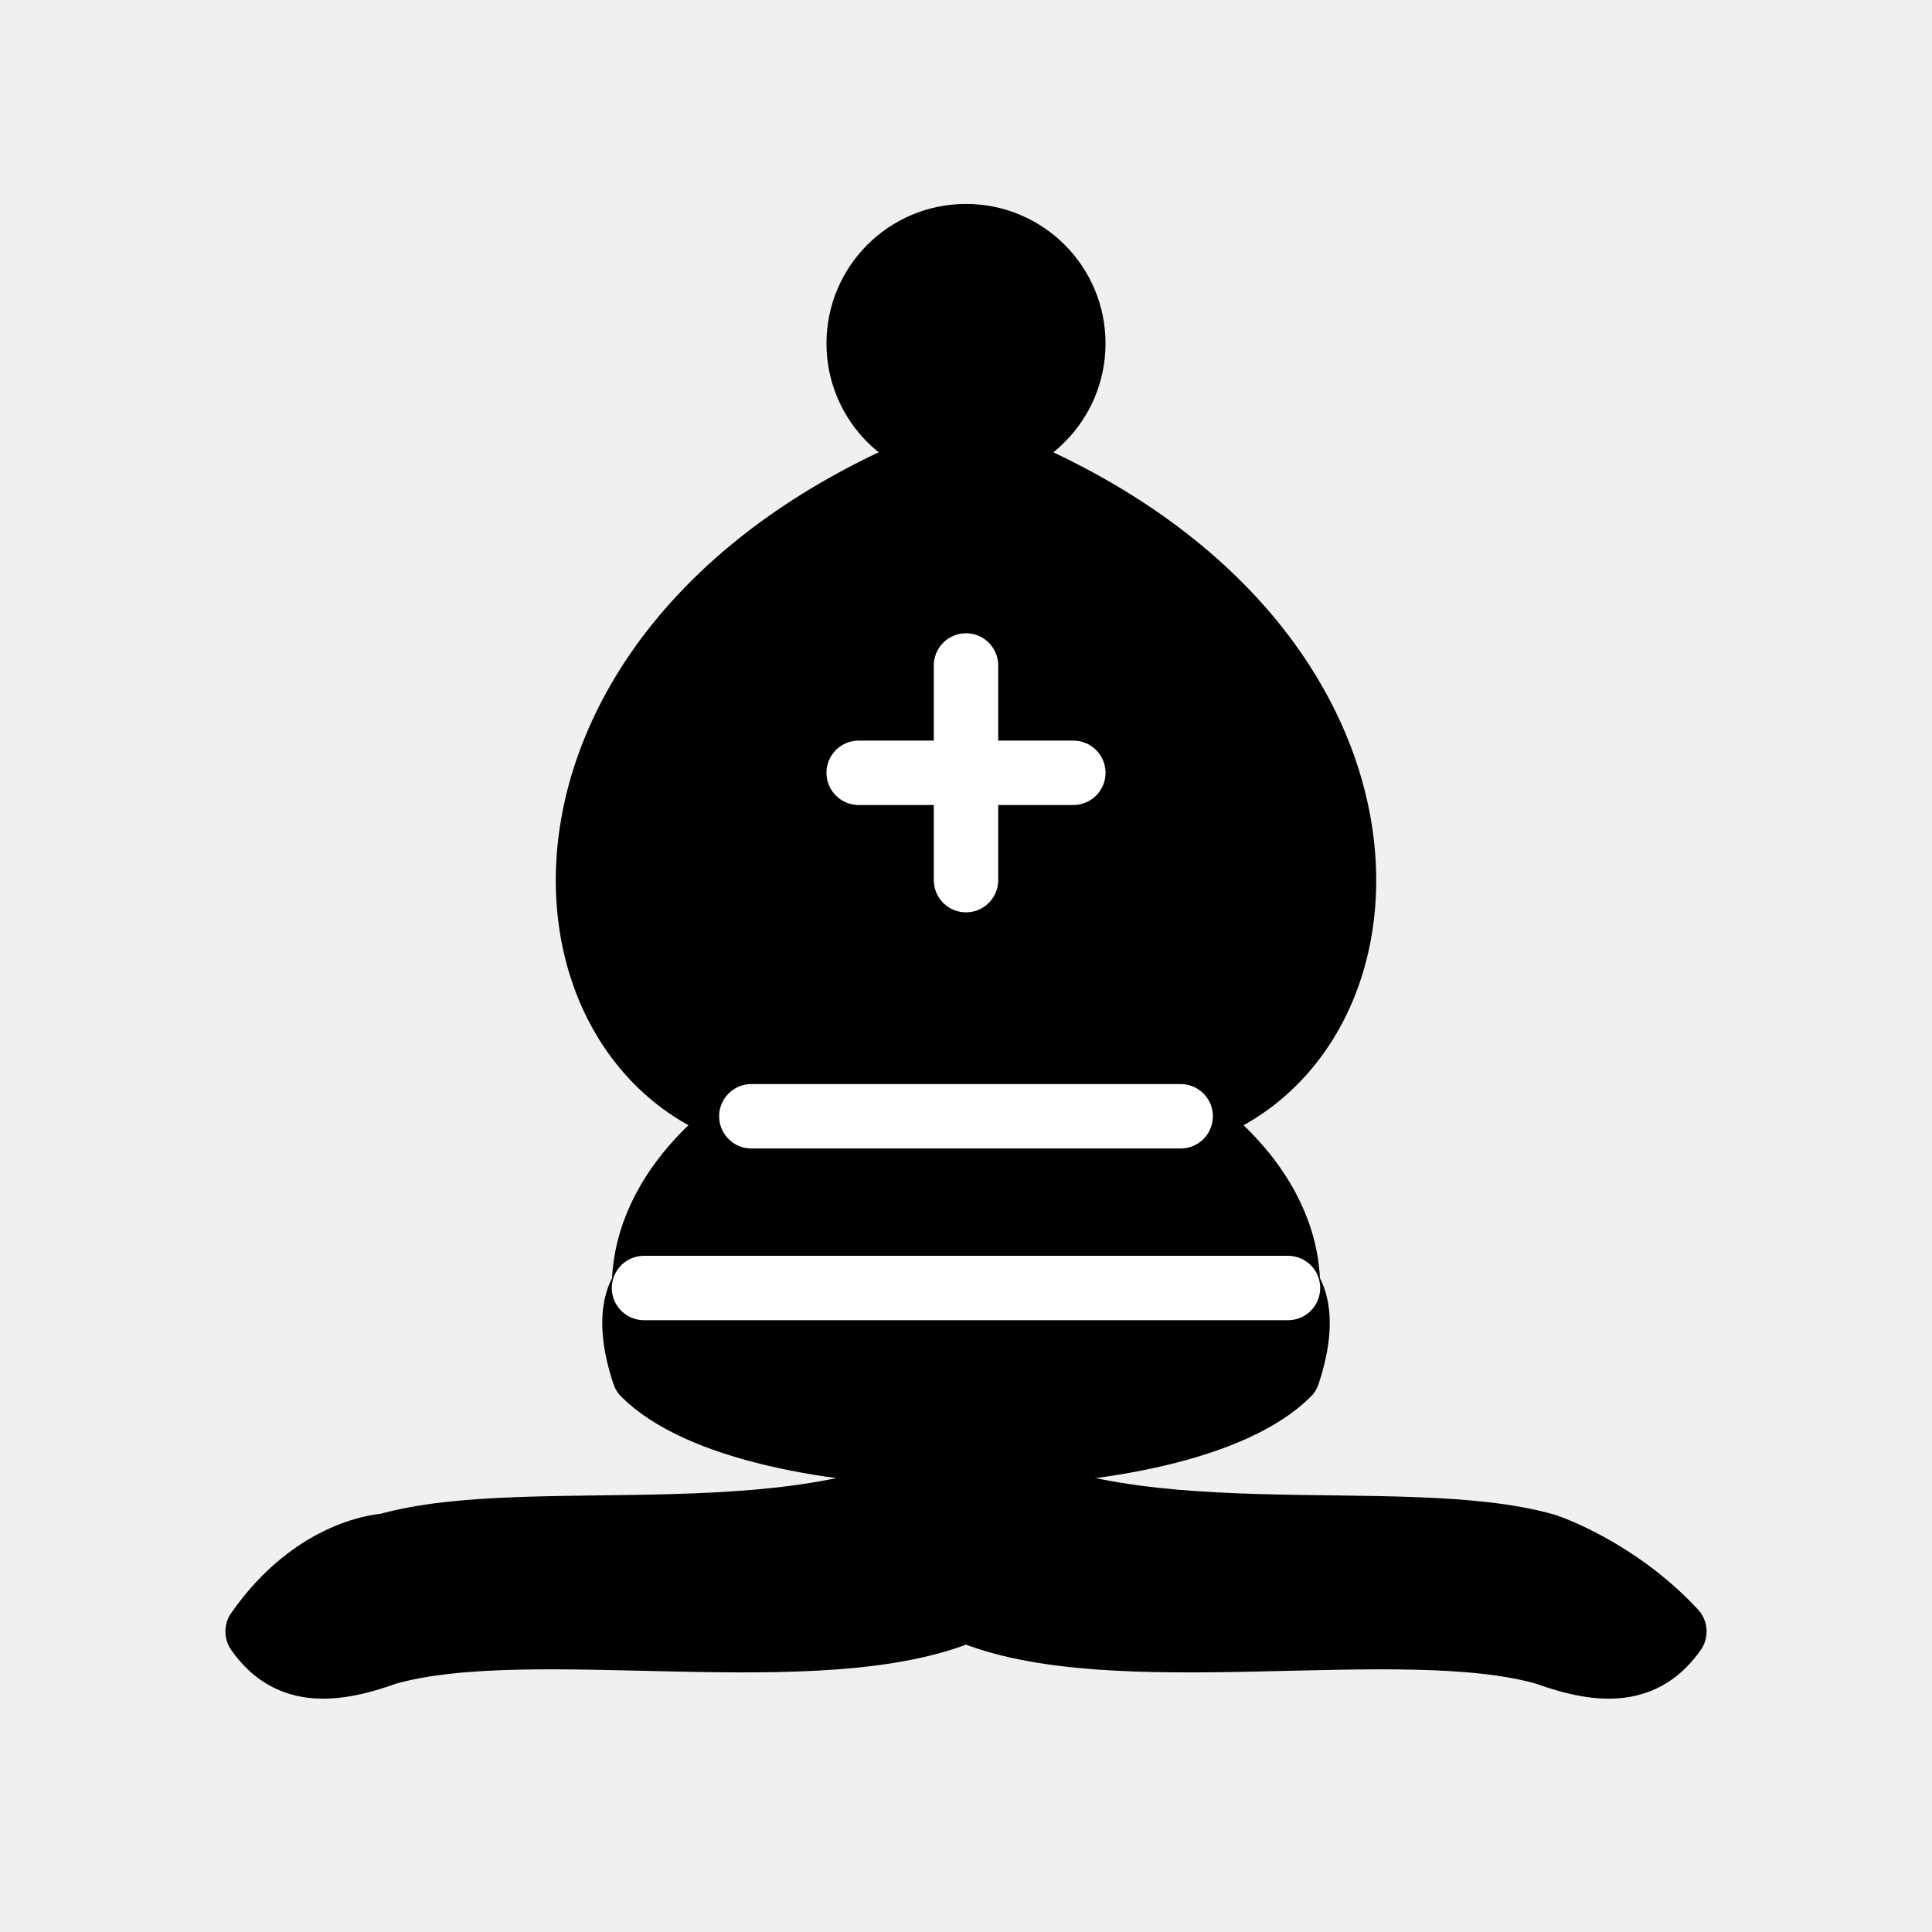
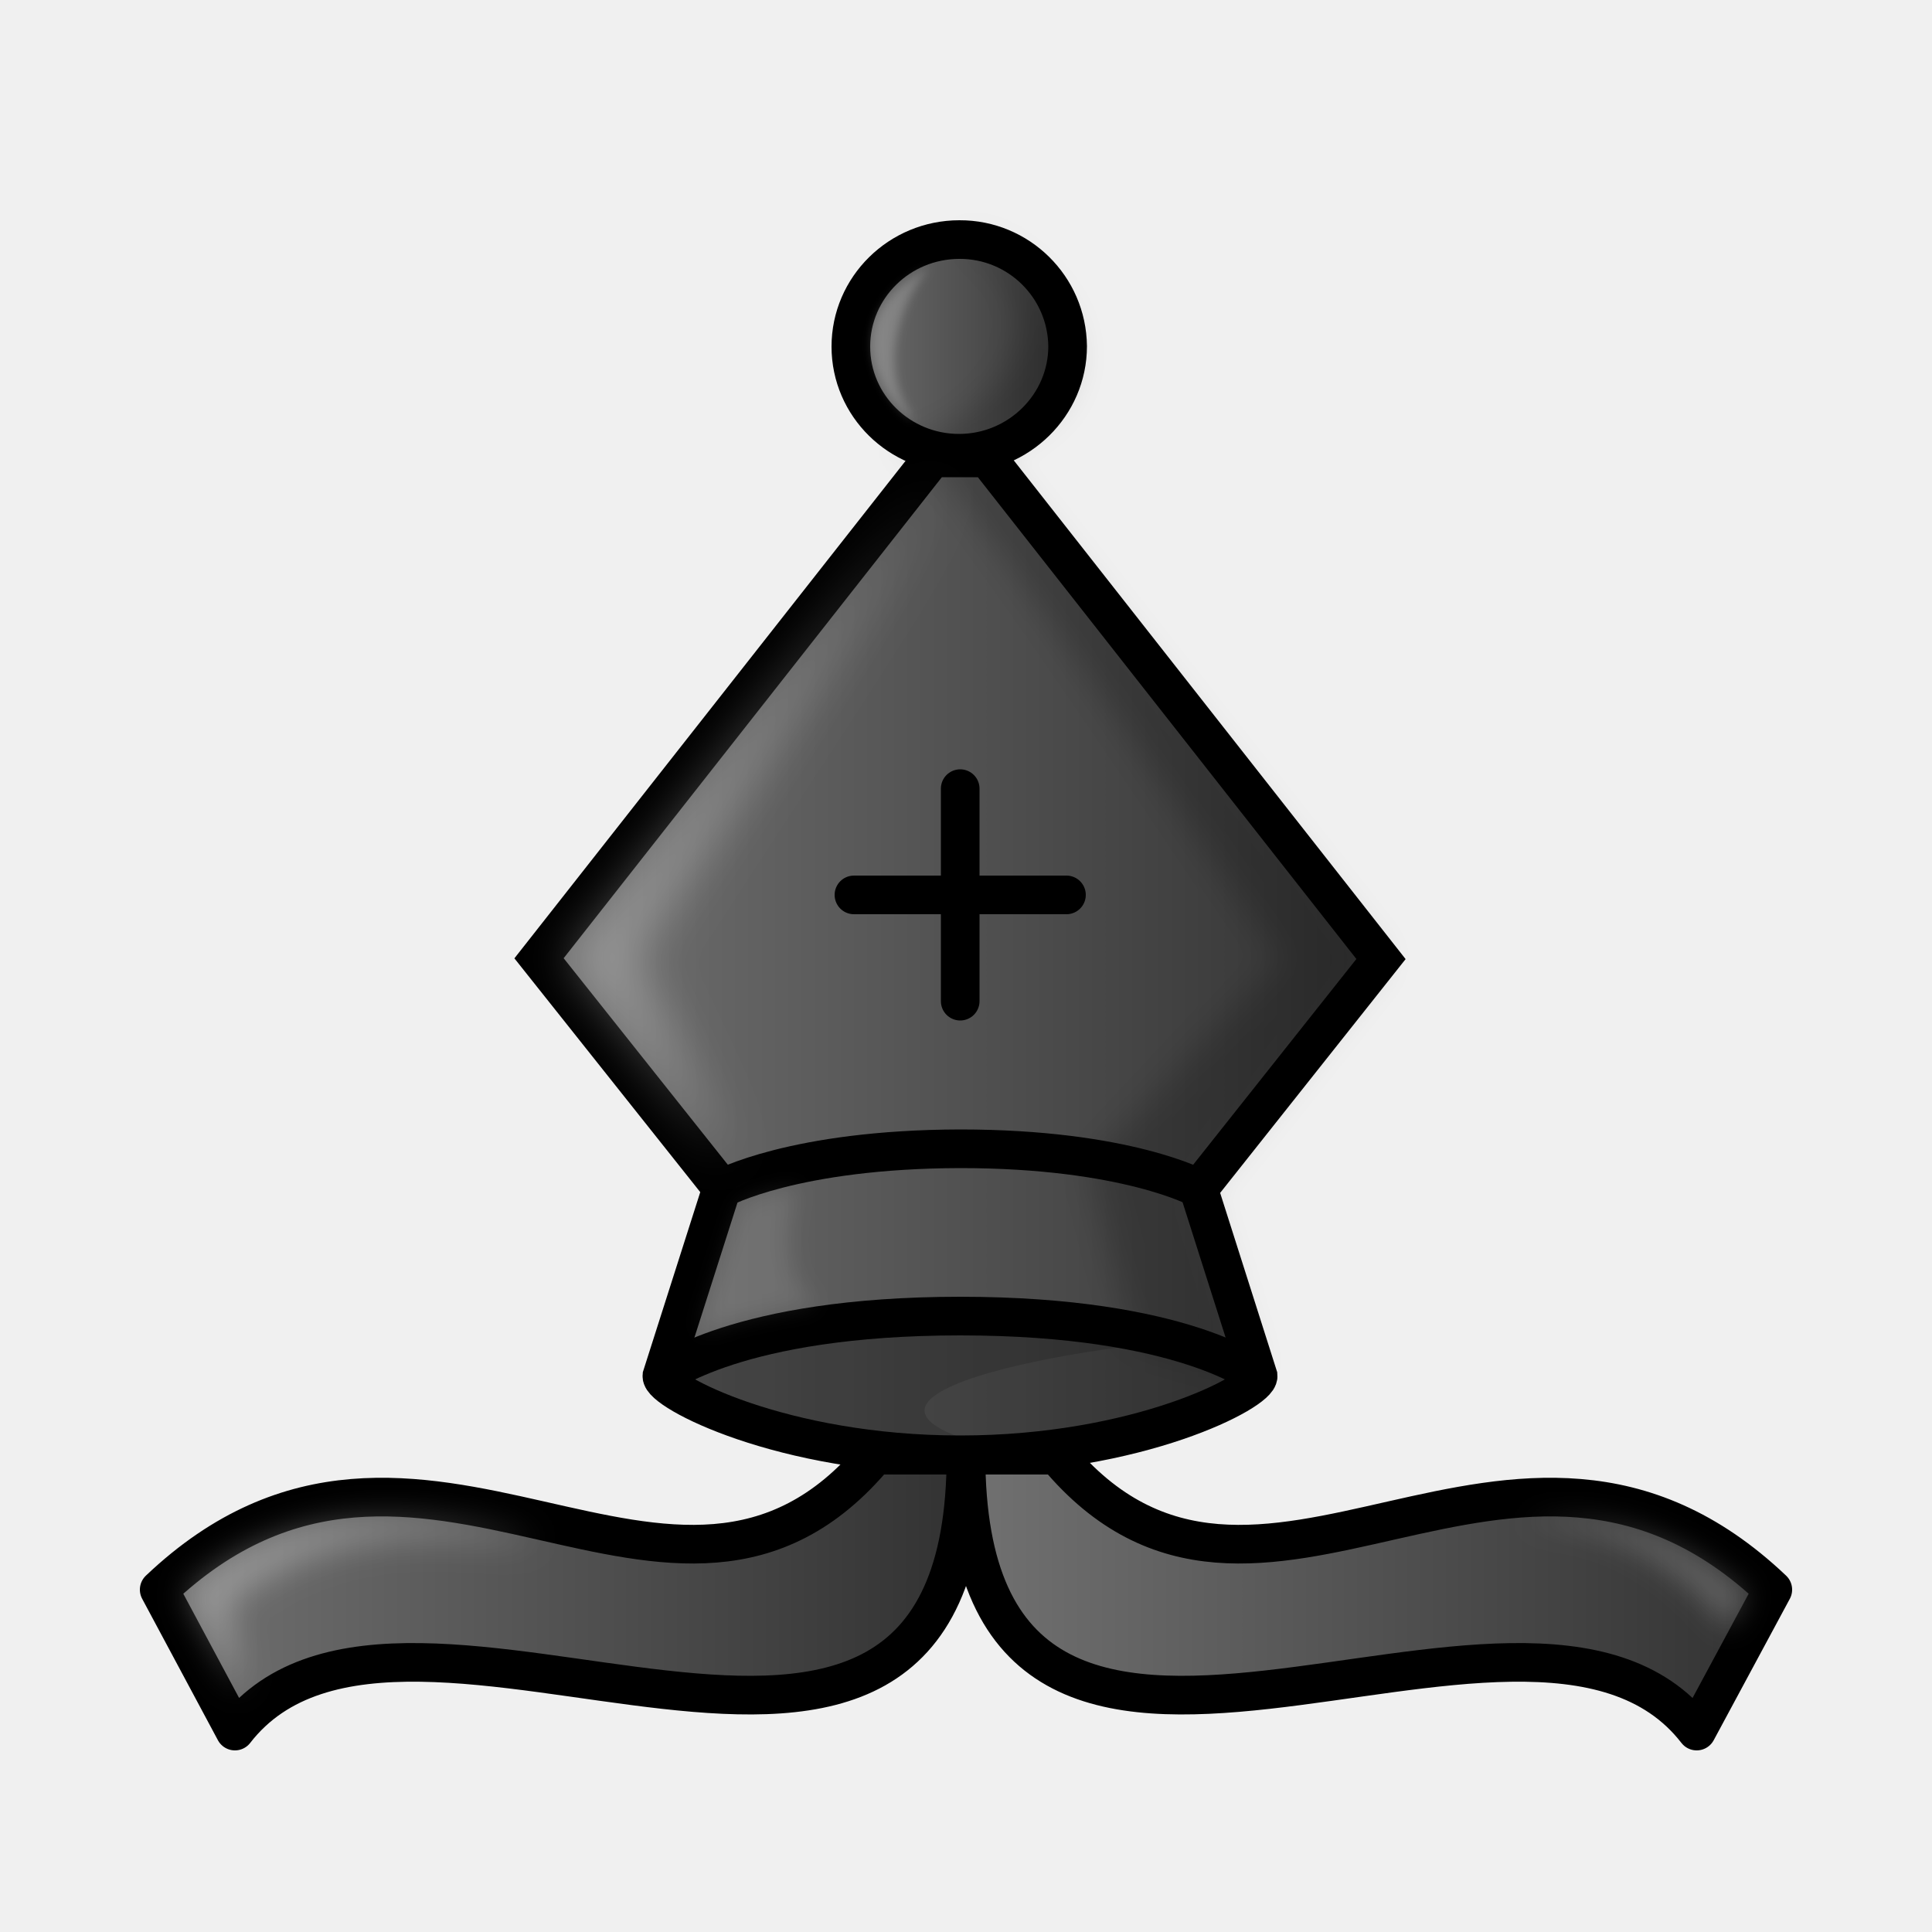
- <svg xmlns="http://www.w3.org/2000/svg" version="1.1" width="45" height="45" viewBox="0 0 45 45">
-   <g style="opacity:1; fill:none; fill-rule:evenodd; fill-opacity:1; stroke:#000000; stroke-width:1.5; stroke-linecap:round; stroke-linejoin:round; stroke-miterlimit:4; stroke-dasharray:none; stroke-opacity:1;">
-     <g style="fill:#000000; stroke:#000000; stroke-linecap:butt;">
-       <path d="M 9,36 C 12.39,35.03 19.11,36.43 22.5,34 C 25.89,36.43 32.61,35.03 36,36 C 36,36 37.65,36.54 39,38 C 38.32,38.97 37.35,38.99 36,38.5 C 32.61,37.53 25.89,38.96 22.5,37.5 C 19.11,38.96 12.39,37.53 9,38.5 C 7.646,38.99 6.677,38.97 6,38 C 7.354,36.06 9,36 9,36 z" />
-       <path d="M 15,32 C 17.5,34.5 27.5,34.5 30,32 C 30.5,30.5 30,30 30,30 C 30,27.5 27.5,26 27.5,26 C 33,24.5 33.5,14.5 22.5,10.5 C 11.5,14.5 12,24.5 17.5,26 C 17.5,26 15,27.5 15,30 C 15,30 14.5,30.5 15,32 z" />
-       <path d="M 25 8 A 2.5 2.5 0 1 1  20,8 A 2.5 2.5 0 1 1  25 8 z" />
-     </g>
-     <path d="M 17.5,26 L 27.5,26 M 15,30 L 30,30 M 22.5,15.5 L 22.5,20.5 M 20,18 L 25,18" style="fill:none; stroke:#ffffff; stroke-linejoin:miter;" />
-   </g>
+ <svg xmlns="http://www.w3.org/2000/svg" xmlns:xlink="http://www.w3.org/1999/xlink" fill-rule="evenodd" clip-rule="evenodd" image-rendering="optimizeQuality" shape-rendering="geometricPrecision" text-rendering="geometricPrecision" viewBox="0 1.5 50 50">
+   <defs>
+     <filter id="d" width="1.16" height="1.07" x="-.08" y="-.03" color-interpolation-filters="sRGB">
+       <feGaussianBlur stdDeviation=".41" />
+     </filter>
+     <filter id="e" width="1.3" height="1.17" x="-.15" y="-.08" color-interpolation-filters="sRGB">
+       <feGaussianBlur stdDeviation=".62" />
+     </filter>
+     <filter id="h" width="1.22" height="1.44" x="-.11" y="-.22" color-interpolation-filters="sRGB">
+       <feGaussianBlur stdDeviation=".42" />
+     </filter>
+     <filter id="i" width="1.29" height="1.58" x="-.14" y="-.29" color-interpolation-filters="sRGB">
+       <feGaussianBlur stdDeviation=".35" />
+     </filter>
+     <filter id="j" width="1.39" height="1.15" x="-.2" y="-.07" color-interpolation-filters="sRGB">
+       <feGaussianBlur stdDeviation=".12" />
+     </filter>
+     <filter id="k" width="1.43" height="1.35" x="-.21" y="-.17" color-interpolation-filters="sRGB">
+       <feGaussianBlur stdDeviation=".27" />
+     </filter>
+     <linearGradient xlink:href="#a" id="b" x1="14.56" x2="35.92" y1="25.93" y2="25.93" gradientTransform="matrix(1.0739 0 0 1.0269 -2.26 -.38)" gradientUnits="userSpaceOnUse" />
+     <linearGradient id="a" x1="9.24" x2="40.76" y1="27.27" y2="27.27" gradientTransform="matrix(1.0155 0 0 1.0103 -.39 .48)" gradientUnits="userSpaceOnUse">
+       <stop offset="0" stop-color="#737373" />
+       <stop offset="1" stop-color="#303030" />
+     </linearGradient>
+     <linearGradient xlink:href="#a" id="c" x1="21.35" x2="29.14" y1="10.31" y2="10.31" gradientTransform="matrix(.83475 0 0 .90883 3.75 1.1)" gradientUnits="userSpaceOnUse" />
+     <linearGradient xlink:href="#a" id="f" x1="5.61" x2="25.92" y1="42.3" y2="42.3" gradientTransform="matrix(1.0856 0 0 .94062 -2.56 2.94)" gradientUnits="userSpaceOnUse" />
+     <linearGradient xlink:href="#a" id="g" x1="24.85" x2="45.16" y1="42.3" y2="42.3" gradientTransform="matrix(1.0856 0 0 .94062 -2.56 2.94)" gradientUnits="userSpaceOnUse" />
+   </defs>
+   <path fill="url(#b)" stroke="#000" stroke-linecap="round" d="m31.02 32.27 4.72-5.95-10.19-12.97h-.7v-.01h-.71L13.95 26.3l4.73 5.95-1.55 4.86c-.03.39 3.1 2.04 7.72 2.04s7.74-1.65 7.71-2.04z" />
+   <path fill="url(#c)" stroke="#000" stroke-linecap="round" stroke-linejoin="round" d="M24.83 7.7c-1.55 0-2.81 1.24-2.81 2.77s1.26 2.76 2.8 2.76 2.81-1.24 2.81-2.77a2.79 2.79 0 0 0-2.8-2.76z" />
+   <path fill="none" stroke="#000" stroke-linecap="round" stroke-linejoin="round" d="M22.1 24.66h5.5m-2.75-2.75v5.5" />
+   <path d="M-549.75-422.16c3.41 1.81.5 4.93-1.53 5.2.47.2.98.32 1.53.32 5.53-1.76 1.32-5.65 0-5.52zm-.69 5.52c3.1 4.11 5.85 8.46 8.73 12.7l-4.81 5.2 1.09 4.43 3 .86-1.35-4.67 4.57-5.81-9.86-12.7h-.68v-.01z" filter="url(#d)" opacity=".2" style="mix-blend-mode:normal" transform="matrix(1.0334 0 0 1.0218 592.95 439.08)" />
+   <path d="M26.07 35.62c-3.08.01-6.4.5-8.37 1.77 2.19 1.5 5.8 1.82 8.89 1.77-7.14-1.45 2.03-2.97 4.84-3a25.13 25.13 0 0 0-5.36-.54z" opacity=".15" />
+   <path fill="none" stroke="#000" d="M17.13 37.12s1.93-1.56 7.72-1.56 7.71 1.56 7.71 1.56m-13.88-4.86s1.86-1.02 6.17-1.03c4.31 0 6.18 1.03 6.18 1.03" />
+   <path fill="#fff" d="m18.87 31.58-4.17-5.26 9.74-12.43-8.08 12.38z" filter="url(#e)" opacity=".3" />
+   <path d="M25 39.16c-5.62 0-7.3-1.77-7.3-1.77s1.68-1.77 7.3-1.77 7.3 1.77 7.3 1.77-1.68 1.77-7.3 1.77z" opacity=".2" />
+   <path fill="url(#f)" stroke="#000" stroke-linecap="round" stroke-linejoin="round" d="M22.65 39.16c-5.2 6.25-11.79-2.92-18.53 3.48l1.96 3.66C10.48 40.62 25 51.5 25 39.16z" />
+   <path fill="url(#g)" stroke="#000" stroke-linecap="round" stroke-linejoin="round" d="M27.35 39.16c5.2 6.25 11.79-2.92 18.53 3.48l-1.97 3.66C39.51 40.62 25 51.5 25 39.16z" />
+   <path fill="#fff" d="m4.83 42.73 1.4 2.6-.34-2.34c3.12-2.39 5.96-1.62 8.04-1.6 0 0-5.85-1.95-9.1 1.35z" filter="url(#h)" opacity=".3" />
+   <path fill="#fff" d="m45.24 42.77-.49.89c-1.9-2.33-3.74-2.76-5.32-2.76 0 0 3.02-.72 5.81 1.87z" filter="url(#i)" opacity=".2" />
+   <path fill="#fff" d="M23.67 12.37c-.25.06-2.6-2.42.42-3.98-.09 0-1.76 2.14-.42 3.98z" filter="url(#j)" opacity=".2" />
+   <path fill="#fff" d="m603.76-67.57 1.05-3.3s.37-.26 1.45-.44c0 0-.74 2.23.51 3.04-2.15.34-2.53.56-3.01.7z" filter="url(#k)" opacity=".1" transform="matrix(1.0007 0 0 .98931 -586.04 102.79)" />
</svg>
